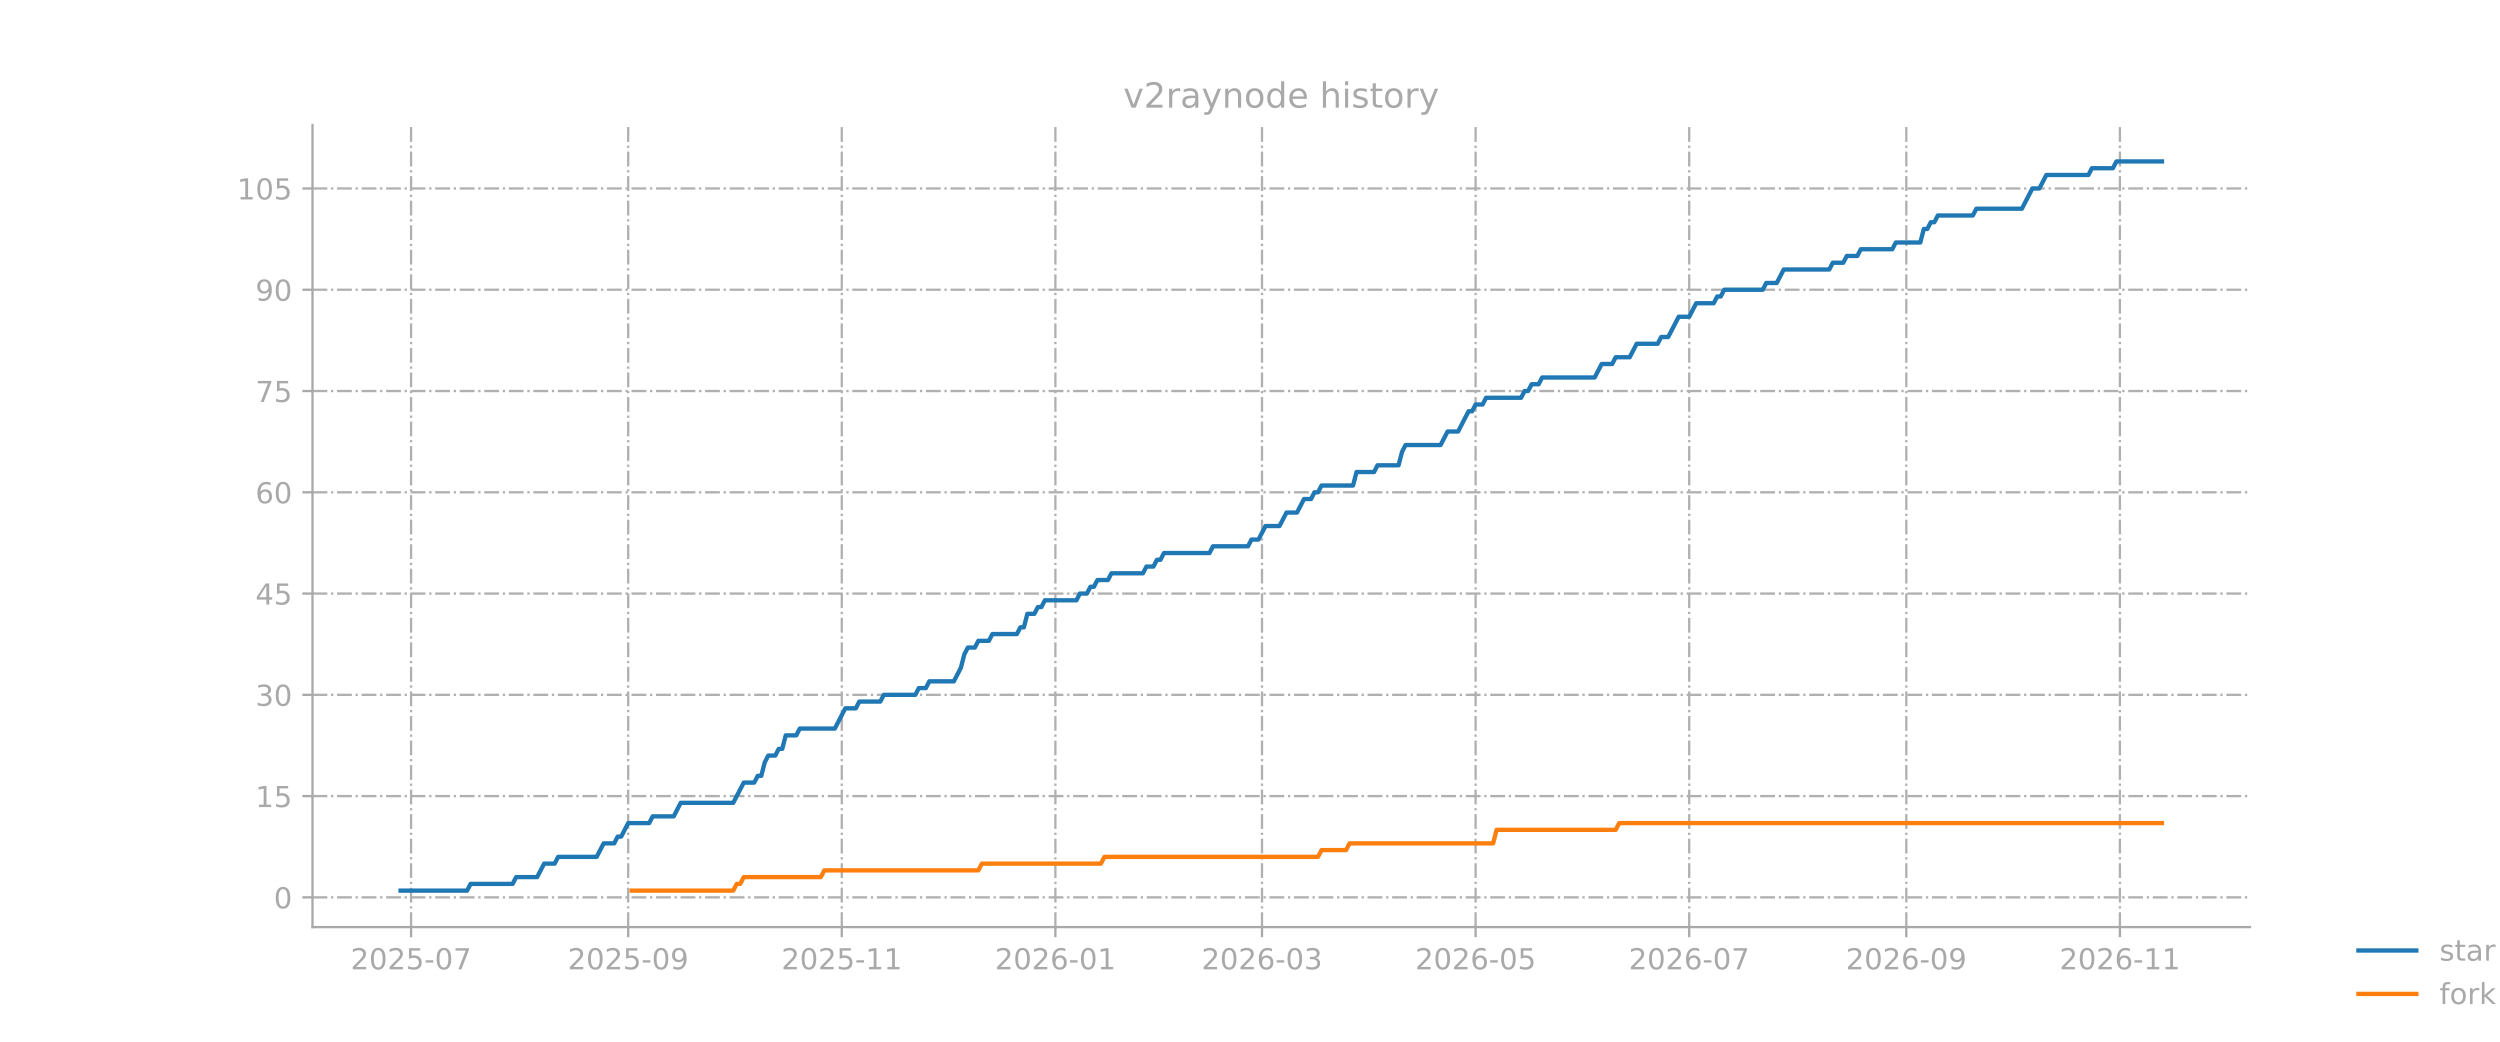
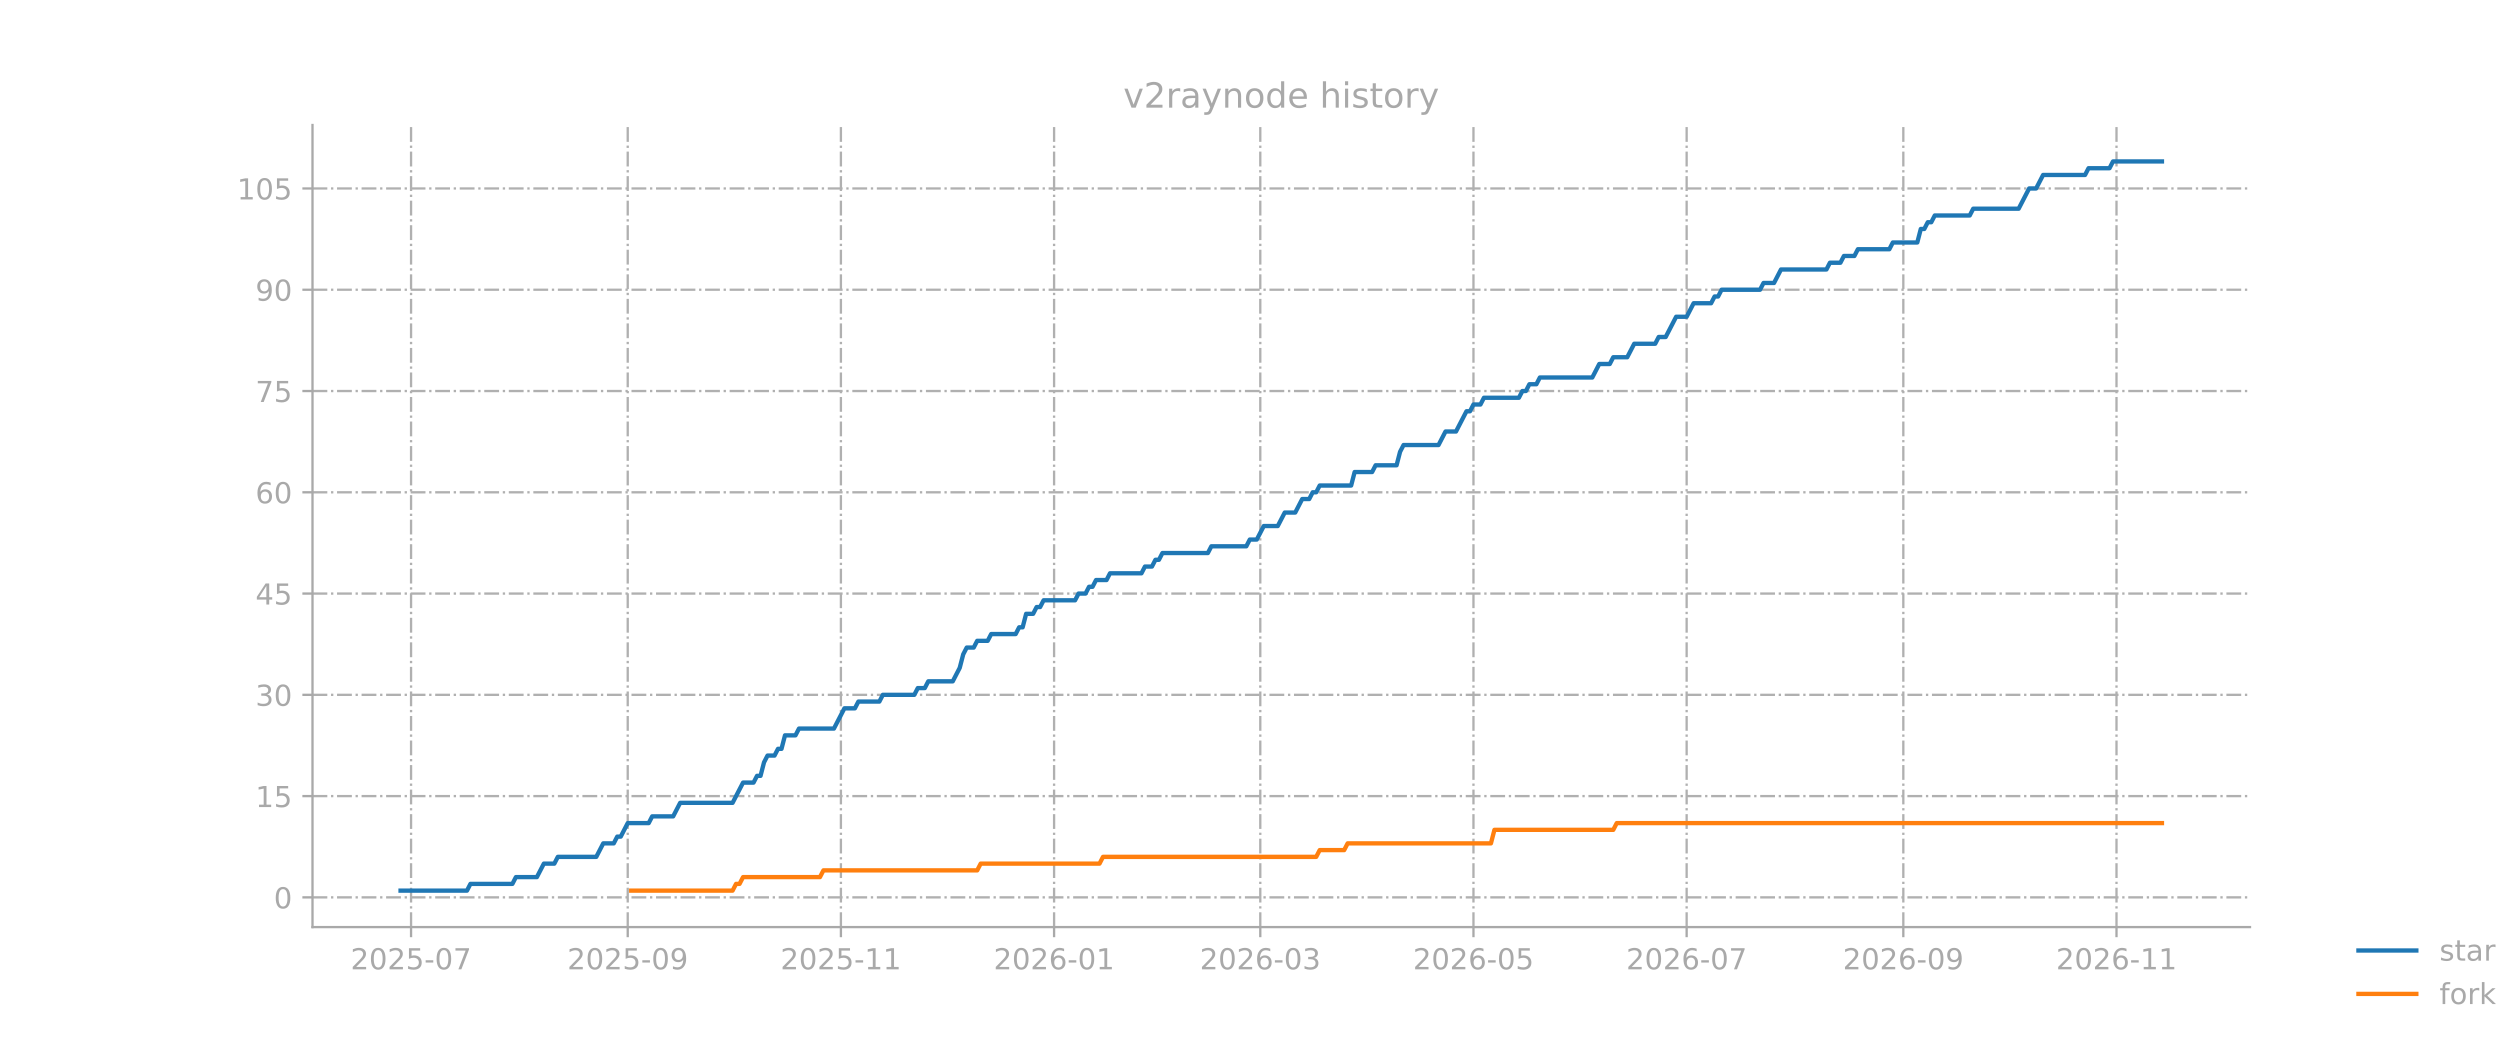
<svg xmlns="http://www.w3.org/2000/svg" xmlns:xlink="http://www.w3.org/1999/xlink" width="864pt" height="360pt" viewBox="0 0 864 360" version="1.1">
  <defs>
    <style type="text/css">*{stroke-linejoin: round; stroke-linecap: butt}</style>
  </defs>
  <g id="figure_1">
    <g id="patch_1">
      <path d="M 0 360  L 864 360  L 864 0  L 0 0  L 0 360  z " style="fill: none; opacity: 0" />
    </g>
    <g id="axes_1">
      <g id="patch_2">
        <path d="M 108 320.4  L 777.6 320.4  L 777.6 43.2  L 108 43.2  L 108 320.4  z " style="fill: none; opacity: 0" />
      </g>
      <g id="matplotlib.axis_1">
        <g id="xtick_1">
          <g id="line2d_1">
-             <path d="M 142.067 320.4  L 142.067 43.2  " clip-path="url(#p686d93d2df)" style="fill: none; stroke-dasharray: 5.12,1.28,0.8,1.28; stroke-dashoffset: 0; stroke: #b0b0b0; stroke-width: 0.8" />
+             <path d="M 142.06 320.4  L 142.06 43.2  " clip-path="url(#pf72a02ad13)" style="fill: none; stroke-dasharray: 5.12,1.28,0.8,1.28; stroke-dashoffset: 0; stroke: #b0b0b0; stroke-width: 0.8" />
          </g>
          <g id="line2d_2">
            <defs>
-               <path id="mcee6e2170f" d="M 0 0  L 0 3.5  " style="stroke: #a9a9a9; stroke-width: 0.8" />
+               <path id="m223959c2ec" d="M 0 0  L 0 3.5  " style="stroke: #a9a9a9; stroke-width: 0.8" />
            </defs>
            <g>
-               <use xlink:href="#mcee6e2170f" x="142.067" y="320.4" style="fill: #a9a9a9; stroke: #a9a9a9; stroke-width: 0.8" />
+               <use xlink:href="#m223959c2ec" x="142.06" y="320.4" style="fill: #a9a9a9; stroke: #a9a9a9; stroke-width: 0.8" />
            </g>
          </g>
          <g id="text_1">
-             <g style="fill: #a9a9a9" transform="translate(121.1755 334.9977) scale(0.1 -0.1)">
+             <g style="fill: #a9a9a9" transform="translate(121.1683 334.9977) scale(0.1 -0.1)">
              <defs>
                <path id="DejaVuSans-15" d="M 1228 531  L 3431 531  L 3431 0  L 469 0  L 469 531  Q 828 903 1448 1529  Q 2069 2156 2228 2338  Q 2531 2678 2651 2914  Q 2772 3150 2772 3378  Q 2772 3750 2511 3984  Q 2250 4219 1831 4219  Q 1534 4219 1204 4116  Q 875 4013 500 3803  L 500 4441  Q 881 4594 1212 4672  Q 1544 4750 1819 4750  Q 2544 4750 2975 4387  Q 3406 4025 3406 3419  Q 3406 3131 3298 2873  Q 3191 2616 2906 2266  Q 2828 2175 2409 1742  Q 1991 1309 1228 531  z " transform="scale(0.015625)" />
                <path id="DejaVuSans-13" d="M 2034 4250  Q 1547 4250 1301 3770  Q 1056 3291 1056 2328  Q 1056 1369 1301 889  Q 1547 409 2034 409  Q 2525 409 2770 889  Q 3016 1369 3016 2328  Q 3016 3291 2770 3770  Q 2525 4250 2034 4250  z M 2034 4750  Q 2819 4750 3233 4129  Q 3647 3509 3647 2328  Q 3647 1150 3233 529  Q 2819 -91 2034 -91  Q 1250 -91 836 529  Q 422 1150 422 2328  Q 422 3509 836 4129  Q 1250 4750 2034 4750  z " transform="scale(0.015625)" />
                <path id="DejaVuSans-18" d="M 691 4666  L 3169 4666  L 3169 4134  L 1269 4134  L 1269 2991  Q 1406 3038 1543 3061  Q 1681 3084 1819 3084  Q 2600 3084 3056 2656  Q 3513 2228 3513 1497  Q 3513 744 3044 326  Q 2575 -91 1722 -91  Q 1428 -91 1123 -41  Q 819 9 494 109  L 494 744  Q 775 591 1075 516  Q 1375 441 1709 441  Q 2250 441 2565 725  Q 2881 1009 2881 1497  Q 2881 1984 2565 2268  Q 2250 2553 1709 2553  Q 1456 2553 1204 2497  Q 953 2441 691 2322  L 691 4666  z " transform="scale(0.015625)" />
                <path id="DejaVuSans-10" d="M 313 2009  L 1997 2009  L 1997 1497  L 313 1497  L 313 2009  z " transform="scale(0.015625)" />
                <path id="DejaVuSans-1a" d="M 525 4666  L 3525 4666  L 3525 4397  L 1831 0  L 1172 0  L 2766 4134  L 525 4134  L 525 4666  z " transform="scale(0.015625)" />
              </defs>
              <use xlink:href="#DejaVuSans-15" />
              <use xlink:href="#DejaVuSans-13" transform="translate(63.625 0)" />
              <use xlink:href="#DejaVuSans-15" transform="translate(127.25 0)" />
              <use xlink:href="#DejaVuSans-18" transform="translate(190.875 0)" />
              <use xlink:href="#DejaVuSans-10" transform="translate(254.5 0)" />
              <use xlink:href="#DejaVuSans-13" transform="translate(290.5781 0)" />
              <use xlink:href="#DejaVuSans-1a" transform="translate(354.2031 0)" />
            </g>
          </g>
        </g>
        <g id="xtick_2">
          <g id="line2d_3">
-             <path d="M 217.099 320.4  L 217.099 43.2  " clip-path="url(#p686d93d2df)" style="fill: none; stroke-dasharray: 5.12,1.28,0.8,1.28; stroke-dashoffset: 0; stroke: #b0b0b0; stroke-width: 0.8" />
+             <path d="M 216.943 320.4  L 216.943 43.2  " clip-path="url(#pf72a02ad13)" style="fill: none; stroke-dasharray: 5.12,1.28,0.8,1.28; stroke-dashoffset: 0; stroke: #b0b0b0; stroke-width: 0.8" />
          </g>
          <g id="line2d_4">
            <g>
-               <use xlink:href="#mcee6e2170f" x="217.099" y="320.4" style="fill: #a9a9a9; stroke: #a9a9a9; stroke-width: 0.8" />
+               <use xlink:href="#m223959c2ec" x="216.943" y="320.4" style="fill: #a9a9a9; stroke: #a9a9a9; stroke-width: 0.8" />
            </g>
          </g>
          <g id="text_2">
-             <g style="fill: #a9a9a9" transform="translate(196.2075 334.9977) scale(0.1 -0.1)">
+             <g style="fill: #a9a9a9" transform="translate(196.0515 334.9977) scale(0.1 -0.1)">
              <defs>
                <path id="DejaVuSans-1c" d="M 703 97  L 703 672  Q 941 559 1184 500  Q 1428 441 1663 441  Q 2288 441 2617 861  Q 2947 1281 2994 2138  Q 2813 1869 2534 1725  Q 2256 1581 1919 1581  Q 1219 1581 811 2004  Q 403 2428 403 3163  Q 403 3881 828 4315  Q 1253 4750 1959 4750  Q 2769 4750 3195 4129  Q 3622 3509 3622 2328  Q 3622 1225 3098 567  Q 2575 -91 1691 -91  Q 1453 -91 1209 -44  Q 966 3 703 97  z M 1959 2075  Q 2384 2075 2632 2365  Q 2881 2656 2881 3163  Q 2881 3666 2632 3958  Q 2384 4250 1959 4250  Q 1534 4250 1286 3958  Q 1038 3666 1038 3163  Q 1038 2656 1286 2365  Q 1534 2075 1959 2075  z " transform="scale(0.015625)" />
              </defs>
              <use xlink:href="#DejaVuSans-15" />
              <use xlink:href="#DejaVuSans-13" transform="translate(63.625 0)" />
              <use xlink:href="#DejaVuSans-15" transform="translate(127.25 0)" />
              <use xlink:href="#DejaVuSans-18" transform="translate(190.875 0)" />
              <use xlink:href="#DejaVuSans-10" transform="translate(254.5 0)" />
              <use xlink:href="#DejaVuSans-13" transform="translate(290.5781 0)" />
              <use xlink:href="#DejaVuSans-1c" transform="translate(354.2031 0)" />
            </g>
          </g>
        </g>
        <g id="xtick_3">
          <g id="line2d_5">
-             <path d="M 290.921 320.4  L 290.921 43.2  " clip-path="url(#p686d93d2df)" style="fill: none; stroke-dasharray: 5.12,1.28,0.8,1.28; stroke-dashoffset: 0; stroke: #b0b0b0; stroke-width: 0.8" />
+             <path d="M 290.618 320.4  L 290.618 43.2  " clip-path="url(#pf72a02ad13)" style="fill: none; stroke-dasharray: 5.12,1.28,0.8,1.28; stroke-dashoffset: 0; stroke: #b0b0b0; stroke-width: 0.8" />
          </g>
          <g id="line2d_6">
            <g>
-               <use xlink:href="#mcee6e2170f" x="290.921" y="320.4" style="fill: #a9a9a9; stroke: #a9a9a9; stroke-width: 0.8" />
+               <use xlink:href="#m223959c2ec" x="290.618" y="320.4" style="fill: #a9a9a9; stroke: #a9a9a9; stroke-width: 0.8" />
            </g>
          </g>
          <g id="text_3">
-             <g style="fill: #a9a9a9" transform="translate(270.0293 334.9977) scale(0.1 -0.1)">
+             <g style="fill: #a9a9a9" transform="translate(269.7268 334.9977) scale(0.1 -0.1)">
              <defs>
                <path id="DejaVuSans-14" d="M 794 531  L 1825 531  L 1825 4091  L 703 3866  L 703 4441  L 1819 4666  L 2450 4666  L 2450 531  L 3481 531  L 3481 0  L 794 0  L 794 531  z " transform="scale(0.015625)" />
              </defs>
              <use xlink:href="#DejaVuSans-15" />
              <use xlink:href="#DejaVuSans-13" transform="translate(63.625 0)" />
              <use xlink:href="#DejaVuSans-15" transform="translate(127.25 0)" />
              <use xlink:href="#DejaVuSans-18" transform="translate(190.875 0)" />
              <use xlink:href="#DejaVuSans-10" transform="translate(254.5 0)" />
              <use xlink:href="#DejaVuSans-14" transform="translate(290.5781 0)" />
              <use xlink:href="#DejaVuSans-14" transform="translate(354.2031 0)" />
            </g>
          </g>
        </g>
        <g id="xtick_4">
          <g id="line2d_7">
-             <path d="M 364.743 320.4  L 364.743 43.2  " clip-path="url(#p686d93d2df)" style="fill: none; stroke-dasharray: 5.12,1.28,0.8,1.28; stroke-dashoffset: 0; stroke: #b0b0b0; stroke-width: 0.8" />
+             <path d="M 364.294 320.4  L 364.294 43.2  " clip-path="url(#pf72a02ad13)" style="fill: none; stroke-dasharray: 5.12,1.28,0.8,1.28; stroke-dashoffset: 0; stroke: #b0b0b0; stroke-width: 0.8" />
          </g>
          <g id="line2d_8">
            <g>
-               <use xlink:href="#mcee6e2170f" x="364.743" y="320.4" style="fill: #a9a9a9; stroke: #a9a9a9; stroke-width: 0.8" />
+               <use xlink:href="#m223959c2ec" x="364.294" y="320.4" style="fill: #a9a9a9; stroke: #a9a9a9; stroke-width: 0.8" />
            </g>
          </g>
          <g id="text_4">
-             <g style="fill: #a9a9a9" transform="translate(343.8511 334.9977) scale(0.1 -0.1)">
+             <g style="fill: #a9a9a9" transform="translate(343.4021 334.9977) scale(0.1 -0.1)">
              <defs>
                <path id="DejaVuSans-19" d="M 2113 2584  Q 1688 2584 1439 2293  Q 1191 2003 1191 1497  Q 1191 994 1439 701  Q 1688 409 2113 409  Q 2538 409 2786 701  Q 3034 994 3034 1497  Q 3034 2003 2786 2293  Q 2538 2584 2113 2584  z M 3366 4563  L 3366 3988  Q 3128 4100 2886 4159  Q 2644 4219 2406 4219  Q 1781 4219 1451 3797  Q 1122 3375 1075 2522  Q 1259 2794 1537 2939  Q 1816 3084 2150 3084  Q 2853 3084 3261 2657  Q 3669 2231 3669 1497  Q 3669 778 3244 343  Q 2819 -91 2113 -91  Q 1303 -91 875 529  Q 447 1150 447 2328  Q 447 3434 972 4092  Q 1497 4750 2381 4750  Q 2619 4750 2861 4703  Q 3103 4656 3366 4563  z " transform="scale(0.015625)" />
              </defs>
              <use xlink:href="#DejaVuSans-15" />
              <use xlink:href="#DejaVuSans-13" transform="translate(63.625 0)" />
              <use xlink:href="#DejaVuSans-15" transform="translate(127.25 0)" />
              <use xlink:href="#DejaVuSans-19" transform="translate(190.875 0)" />
              <use xlink:href="#DejaVuSans-10" transform="translate(254.5 0)" />
              <use xlink:href="#DejaVuSans-13" transform="translate(290.5781 0)" />
              <use xlink:href="#DejaVuSans-14" transform="translate(354.2031 0)" />
            </g>
          </g>
        </g>
        <g id="xtick_5">
          <g id="line2d_9">
-             <path d="M 436.144 320.4  L 436.144 43.2  " clip-path="url(#p686d93d2df)" style="fill: none; stroke-dasharray: 5.12,1.28,0.8,1.28; stroke-dashoffset: 0; stroke: #b0b0b0; stroke-width: 0.8" />
+             <path d="M 435.553 320.4  L 435.553 43.2  " clip-path="url(#pf72a02ad13)" style="fill: none; stroke-dasharray: 5.12,1.28,0.8,1.28; stroke-dashoffset: 0; stroke: #b0b0b0; stroke-width: 0.8" />
          </g>
          <g id="line2d_10">
            <g>
-               <use xlink:href="#mcee6e2170f" x="436.144" y="320.4" style="fill: #a9a9a9; stroke: #a9a9a9; stroke-width: 0.8" />
+               <use xlink:href="#m223959c2ec" x="435.553" y="320.4" style="fill: #a9a9a9; stroke: #a9a9a9; stroke-width: 0.8" />
            </g>
          </g>
          <g id="text_5">
-             <g style="fill: #a9a9a9" transform="translate(415.2525 334.9977) scale(0.1 -0.1)">
+             <g style="fill: #a9a9a9" transform="translate(414.6618 334.9977) scale(0.1 -0.1)">
              <defs>
                <path id="DejaVuSans-16" d="M 2597 2516  Q 3050 2419 3304 2112  Q 3559 1806 3559 1356  Q 3559 666 3084 287  Q 2609 -91 1734 -91  Q 1441 -91 1130 -33  Q 819 25 488 141  L 488 750  Q 750 597 1062 519  Q 1375 441 1716 441  Q 2309 441 2620 675  Q 2931 909 2931 1356  Q 2931 1769 2642 2001  Q 2353 2234 1838 2234  L 1294 2234  L 1294 2753  L 1863 2753  Q 2328 2753 2575 2939  Q 2822 3125 2822 3475  Q 2822 3834 2567 4026  Q 2313 4219 1838 4219  Q 1578 4219 1281 4162  Q 984 4106 628 3988  L 628 4550  Q 988 4650 1302 4700  Q 1616 4750 1894 4750  Q 2613 4750 3031 4423  Q 3450 4097 3450 3541  Q 3450 3153 3228 2886  Q 3006 2619 2597 2516  z " transform="scale(0.015625)" />
              </defs>
              <use xlink:href="#DejaVuSans-15" />
              <use xlink:href="#DejaVuSans-13" transform="translate(63.625 0)" />
              <use xlink:href="#DejaVuSans-15" transform="translate(127.25 0)" />
              <use xlink:href="#DejaVuSans-19" transform="translate(190.875 0)" />
              <use xlink:href="#DejaVuSans-10" transform="translate(254.5 0)" />
              <use xlink:href="#DejaVuSans-13" transform="translate(290.5781 0)" />
              <use xlink:href="#DejaVuSans-16" transform="translate(354.2031 0)" />
            </g>
          </g>
        </g>
        <g id="xtick_6">
          <g id="line2d_11">
-             <path d="M 509.966 320.4  L 509.966 43.2  " clip-path="url(#p686d93d2df)" style="fill: none; stroke-dasharray: 5.12,1.28,0.8,1.28; stroke-dashoffset: 0; stroke: #b0b0b0; stroke-width: 0.8" />
+             <path d="M 509.229 320.4  L 509.229 43.2  " clip-path="url(#pf72a02ad13)" style="fill: none; stroke-dasharray: 5.12,1.28,0.8,1.28; stroke-dashoffset: 0; stroke: #b0b0b0; stroke-width: 0.8" />
          </g>
          <g id="line2d_12">
            <g>
-               <use xlink:href="#mcee6e2170f" x="509.966" y="320.4" style="fill: #a9a9a9; stroke: #a9a9a9; stroke-width: 0.8" />
+               <use xlink:href="#m223959c2ec" x="509.229" y="320.4" style="fill: #a9a9a9; stroke: #a9a9a9; stroke-width: 0.8" />
            </g>
          </g>
          <g id="text_6">
-             <g style="fill: #a9a9a9" transform="translate(489.0743 334.9977) scale(0.1 -0.1)">
+             <g style="fill: #a9a9a9" transform="translate(488.3372 334.9977) scale(0.1 -0.1)">
              <use xlink:href="#DejaVuSans-15" />
              <use xlink:href="#DejaVuSans-13" transform="translate(63.625 0)" />
              <use xlink:href="#DejaVuSans-15" transform="translate(127.25 0)" />
              <use xlink:href="#DejaVuSans-19" transform="translate(190.875 0)" />
              <use xlink:href="#DejaVuSans-10" transform="translate(254.5 0)" />
              <use xlink:href="#DejaVuSans-13" transform="translate(290.5781 0)" />
              <use xlink:href="#DejaVuSans-18" transform="translate(354.2031 0)" />
            </g>
          </g>
        </g>
        <g id="xtick_7">
          <g id="line2d_13">
-             <path d="M 583.788 320.4  L 583.788 43.2  " clip-path="url(#p686d93d2df)" style="fill: none; stroke-dasharray: 5.12,1.28,0.8,1.28; stroke-dashoffset: 0; stroke: #b0b0b0; stroke-width: 0.8" />
+             <path d="M 582.904 320.4  L 582.904 43.2  " clip-path="url(#pf72a02ad13)" style="fill: none; stroke-dasharray: 5.12,1.28,0.8,1.28; stroke-dashoffset: 0; stroke: #b0b0b0; stroke-width: 0.8" />
          </g>
          <g id="line2d_14">
            <g>
-               <use xlink:href="#mcee6e2170f" x="583.788" y="320.4" style="fill: #a9a9a9; stroke: #a9a9a9; stroke-width: 0.8" />
+               <use xlink:href="#m223959c2ec" x="582.904" y="320.4" style="fill: #a9a9a9; stroke: #a9a9a9; stroke-width: 0.8" />
            </g>
          </g>
          <g id="text_7">
-             <g style="fill: #a9a9a9" transform="translate(562.8961 334.9977) scale(0.1 -0.1)">
+             <g style="fill: #a9a9a9" transform="translate(562.0125 334.9977) scale(0.1 -0.1)">
              <use xlink:href="#DejaVuSans-15" />
              <use xlink:href="#DejaVuSans-13" transform="translate(63.625 0)" />
              <use xlink:href="#DejaVuSans-15" transform="translate(127.25 0)" />
              <use xlink:href="#DejaVuSans-19" transform="translate(190.875 0)" />
              <use xlink:href="#DejaVuSans-10" transform="translate(254.5 0)" />
              <use xlink:href="#DejaVuSans-13" transform="translate(290.5781 0)" />
              <use xlink:href="#DejaVuSans-1a" transform="translate(354.2031 0)" />
            </g>
          </g>
        </g>
        <g id="xtick_8">
          <g id="line2d_15">
-             <path d="M 658.82 320.4  L 658.82 43.2  " clip-path="url(#p686d93d2df)" style="fill: none; stroke-dasharray: 5.12,1.28,0.8,1.28; stroke-dashoffset: 0; stroke: #b0b0b0; stroke-width: 0.8" />
+             <path d="M 657.787 320.4  L 657.787 43.2  " clip-path="url(#pf72a02ad13)" style="fill: none; stroke-dasharray: 5.12,1.28,0.8,1.28; stroke-dashoffset: 0; stroke: #b0b0b0; stroke-width: 0.8" />
          </g>
          <g id="line2d_16">
            <g>
-               <use xlink:href="#mcee6e2170f" x="658.82" y="320.4" style="fill: #a9a9a9; stroke: #a9a9a9; stroke-width: 0.8" />
+               <use xlink:href="#m223959c2ec" x="657.787" y="320.4" style="fill: #a9a9a9; stroke: #a9a9a9; stroke-width: 0.8" />
            </g>
          </g>
          <g id="text_8">
-             <g style="fill: #a9a9a9" transform="translate(637.9281 334.9977) scale(0.1 -0.1)">
+             <g style="fill: #a9a9a9" transform="translate(636.8956 334.9977) scale(0.1 -0.1)">
              <use xlink:href="#DejaVuSans-15" />
              <use xlink:href="#DejaVuSans-13" transform="translate(63.625 0)" />
              <use xlink:href="#DejaVuSans-15" transform="translate(127.25 0)" />
              <use xlink:href="#DejaVuSans-19" transform="translate(190.875 0)" />
              <use xlink:href="#DejaVuSans-10" transform="translate(254.5 0)" />
              <use xlink:href="#DejaVuSans-13" transform="translate(290.5781 0)" />
              <use xlink:href="#DejaVuSans-1c" transform="translate(354.2031 0)" />
            </g>
          </g>
        </g>
        <g id="xtick_9">
          <g id="line2d_17">
-             <path d="M 732.641 320.4  L 732.641 43.2  " clip-path="url(#p686d93d2df)" style="fill: none; stroke-dasharray: 5.12,1.28,0.8,1.28; stroke-dashoffset: 0; stroke: #b0b0b0; stroke-width: 0.8" />
+             <path d="M 731.462 320.4  L 731.462 43.2  " clip-path="url(#pf72a02ad13)" style="fill: none; stroke-dasharray: 5.12,1.28,0.8,1.28; stroke-dashoffset: 0; stroke: #b0b0b0; stroke-width: 0.8" />
          </g>
          <g id="line2d_18">
            <g>
-               <use xlink:href="#mcee6e2170f" x="732.641" y="320.4" style="fill: #a9a9a9; stroke: #a9a9a9; stroke-width: 0.8" />
+               <use xlink:href="#m223959c2ec" x="731.462" y="320.4" style="fill: #a9a9a9; stroke: #a9a9a9; stroke-width: 0.8" />
            </g>
          </g>
          <g id="text_9">
-             <g style="fill: #a9a9a9" transform="translate(711.7499 334.9977) scale(0.1 -0.1)">
+             <g style="fill: #a9a9a9" transform="translate(710.5709 334.9977) scale(0.1 -0.1)">
              <use xlink:href="#DejaVuSans-15" />
              <use xlink:href="#DejaVuSans-13" transform="translate(63.625 0)" />
              <use xlink:href="#DejaVuSans-15" transform="translate(127.25 0)" />
              <use xlink:href="#DejaVuSans-19" transform="translate(190.875 0)" />
              <use xlink:href="#DejaVuSans-10" transform="translate(254.5 0)" />
              <use xlink:href="#DejaVuSans-14" transform="translate(290.5781 0)" />
              <use xlink:href="#DejaVuSans-14" transform="translate(354.2031 0)" />
            </g>
          </g>
        </g>
      </g>
      <g id="matplotlib.axis_2">
        <g id="ytick_1">
          <g id="line2d_19">
-             <path d="M 108 310.133  L 777.6 310.133  " clip-path="url(#p686d93d2df)" style="fill: none; stroke-dasharray: 5.12,1.28,0.8,1.28; stroke-dashoffset: 0; stroke: #b0b0b0; stroke-width: 0.8" />
+             <path d="M 108 310.133  L 777.6 310.133  " clip-path="url(#pf72a02ad13)" style="fill: none; stroke-dasharray: 5.12,1.28,0.8,1.28; stroke-dashoffset: 0; stroke: #b0b0b0; stroke-width: 0.8" />
          </g>
          <g id="line2d_20">
            <defs>
-               <path id="m951099c99f" d="M 0 0  L -3.5 0  " style="stroke: #a9a9a9; stroke-width: 0.8" />
+               <path id="m854029af88" d="M 0 0  L -3.5 0  " style="stroke: #a9a9a9; stroke-width: 0.8" />
            </defs>
            <g>
-               <use xlink:href="#m951099c99f" x="108" y="310.133" style="fill: #a9a9a9; stroke: #a9a9a9; stroke-width: 0.8" />
+               <use xlink:href="#m854029af88" x="108" y="310.133" style="fill: #a9a9a9; stroke: #a9a9a9; stroke-width: 0.8" />
            </g>
          </g>
          <g id="text_10">
            <g style="fill: #a9a9a9" transform="translate(94.6375 313.9322) scale(0.1 -0.1)">
              <use xlink:href="#DejaVuSans-13" />
            </g>
          </g>
        </g>
        <g id="ytick_2">
          <g id="line2d_21">
-             <path d="M 108 275.133  L 777.6 275.133  " clip-path="url(#p686d93d2df)" style="fill: none; stroke-dasharray: 5.12,1.28,0.8,1.28; stroke-dashoffset: 0; stroke: #b0b0b0; stroke-width: 0.8" />
+             <path d="M 108 275.133  L 777.6 275.133  " clip-path="url(#pf72a02ad13)" style="fill: none; stroke-dasharray: 5.12,1.28,0.8,1.28; stroke-dashoffset: 0; stroke: #b0b0b0; stroke-width: 0.8" />
          </g>
          <g id="line2d_22">
            <g>
-               <use xlink:href="#m951099c99f" x="108" y="275.133" style="fill: #a9a9a9; stroke: #a9a9a9; stroke-width: 0.8" />
+               <use xlink:href="#m854029af88" x="108" y="275.133" style="fill: #a9a9a9; stroke: #a9a9a9; stroke-width: 0.8" />
            </g>
          </g>
          <g id="text_11">
            <g style="fill: #a9a9a9" transform="translate(88.275 278.9322) scale(0.1 -0.1)">
              <use xlink:href="#DejaVuSans-14" />
              <use xlink:href="#DejaVuSans-18" transform="translate(63.625 0)" />
            </g>
          </g>
        </g>
        <g id="ytick_3">
          <g id="line2d_23">
-             <path d="M 108 240.133  L 777.6 240.133  " clip-path="url(#p686d93d2df)" style="fill: none; stroke-dasharray: 5.12,1.28,0.8,1.28; stroke-dashoffset: 0; stroke: #b0b0b0; stroke-width: 0.8" />
+             <path d="M 108 240.133  L 777.6 240.133  " clip-path="url(#pf72a02ad13)" style="fill: none; stroke-dasharray: 5.12,1.28,0.8,1.28; stroke-dashoffset: 0; stroke: #b0b0b0; stroke-width: 0.8" />
          </g>
          <g id="line2d_24">
            <g>
-               <use xlink:href="#m951099c99f" x="108" y="240.133" style="fill: #a9a9a9; stroke: #a9a9a9; stroke-width: 0.8" />
+               <use xlink:href="#m854029af88" x="108" y="240.133" style="fill: #a9a9a9; stroke: #a9a9a9; stroke-width: 0.8" />
            </g>
          </g>
          <g id="text_12">
            <g style="fill: #a9a9a9" transform="translate(88.275 243.9322) scale(0.1 -0.1)">
              <use xlink:href="#DejaVuSans-16" />
              <use xlink:href="#DejaVuSans-13" transform="translate(63.625 0)" />
            </g>
          </g>
        </g>
        <g id="ytick_4">
          <g id="line2d_25">
-             <path d="M 108 205.133  L 777.6 205.133  " clip-path="url(#p686d93d2df)" style="fill: none; stroke-dasharray: 5.12,1.28,0.8,1.28; stroke-dashoffset: 0; stroke: #b0b0b0; stroke-width: 0.8" />
+             <path d="M 108 205.133  L 777.6 205.133  " clip-path="url(#pf72a02ad13)" style="fill: none; stroke-dasharray: 5.12,1.28,0.8,1.28; stroke-dashoffset: 0; stroke: #b0b0b0; stroke-width: 0.8" />
          </g>
          <g id="line2d_26">
            <g>
-               <use xlink:href="#m951099c99f" x="108" y="205.133" style="fill: #a9a9a9; stroke: #a9a9a9; stroke-width: 0.8" />
+               <use xlink:href="#m854029af88" x="108" y="205.133" style="fill: #a9a9a9; stroke: #a9a9a9; stroke-width: 0.8" />
            </g>
          </g>
          <g id="text_13">
            <g style="fill: #a9a9a9" transform="translate(88.275 208.9322) scale(0.1 -0.1)">
              <defs>
                <path id="DejaVuSans-17" d="M 2419 4116  L 825 1625  L 2419 1625  L 2419 4116  z M 2253 4666  L 3047 4666  L 3047 1625  L 3713 1625  L 3713 1100  L 3047 1100  L 3047 0  L 2419 0  L 2419 1100  L 313 1100  L 313 1709  L 2253 4666  z " transform="scale(0.015625)" />
              </defs>
              <use xlink:href="#DejaVuSans-17" />
              <use xlink:href="#DejaVuSans-18" transform="translate(63.625 0)" />
            </g>
          </g>
        </g>
        <g id="ytick_5">
          <g id="line2d_27">
-             <path d="M 108 170.133  L 777.6 170.133  " clip-path="url(#p686d93d2df)" style="fill: none; stroke-dasharray: 5.12,1.28,0.8,1.28; stroke-dashoffset: 0; stroke: #b0b0b0; stroke-width: 0.8" />
+             <path d="M 108 170.133  L 777.6 170.133  " clip-path="url(#pf72a02ad13)" style="fill: none; stroke-dasharray: 5.12,1.28,0.8,1.28; stroke-dashoffset: 0; stroke: #b0b0b0; stroke-width: 0.8" />
          </g>
          <g id="line2d_28">
            <g>
-               <use xlink:href="#m951099c99f" x="108" y="170.133" style="fill: #a9a9a9; stroke: #a9a9a9; stroke-width: 0.8" />
+               <use xlink:href="#m854029af88" x="108" y="170.133" style="fill: #a9a9a9; stroke: #a9a9a9; stroke-width: 0.8" />
            </g>
          </g>
          <g id="text_14">
            <g style="fill: #a9a9a9" transform="translate(88.275 173.9322) scale(0.1 -0.1)">
              <use xlink:href="#DejaVuSans-19" />
              <use xlink:href="#DejaVuSans-13" transform="translate(63.625 0)" />
            </g>
          </g>
        </g>
        <g id="ytick_6">
          <g id="line2d_29">
-             <path d="M 108 135.133  L 777.6 135.133  " clip-path="url(#p686d93d2df)" style="fill: none; stroke-dasharray: 5.12,1.28,0.8,1.28; stroke-dashoffset: 0; stroke: #b0b0b0; stroke-width: 0.8" />
+             <path d="M 108 135.133  L 777.6 135.133  " clip-path="url(#pf72a02ad13)" style="fill: none; stroke-dasharray: 5.12,1.28,0.8,1.28; stroke-dashoffset: 0; stroke: #b0b0b0; stroke-width: 0.8" />
          </g>
          <g id="line2d_30">
            <g>
-               <use xlink:href="#m951099c99f" x="108" y="135.133" style="fill: #a9a9a9; stroke: #a9a9a9; stroke-width: 0.8" />
+               <use xlink:href="#m854029af88" x="108" y="135.133" style="fill: #a9a9a9; stroke: #a9a9a9; stroke-width: 0.8" />
            </g>
          </g>
          <g id="text_15">
            <g style="fill: #a9a9a9" transform="translate(88.275 138.9322) scale(0.1 -0.1)">
              <use xlink:href="#DejaVuSans-1a" />
              <use xlink:href="#DejaVuSans-18" transform="translate(63.625 0)" />
            </g>
          </g>
        </g>
        <g id="ytick_7">
          <g id="line2d_31">
-             <path d="M 108 100.133  L 777.6 100.133  " clip-path="url(#p686d93d2df)" style="fill: none; stroke-dasharray: 5.12,1.28,0.8,1.28; stroke-dashoffset: 0; stroke: #b0b0b0; stroke-width: 0.8" />
+             <path d="M 108 100.133  L 777.6 100.133  " clip-path="url(#pf72a02ad13)" style="fill: none; stroke-dasharray: 5.12,1.28,0.8,1.28; stroke-dashoffset: 0; stroke: #b0b0b0; stroke-width: 0.8" />
          </g>
          <g id="line2d_32">
            <g>
-               <use xlink:href="#m951099c99f" x="108" y="100.133" style="fill: #a9a9a9; stroke: #a9a9a9; stroke-width: 0.8" />
+               <use xlink:href="#m854029af88" x="108" y="100.133" style="fill: #a9a9a9; stroke: #a9a9a9; stroke-width: 0.8" />
            </g>
          </g>
          <g id="text_16">
            <g style="fill: #a9a9a9" transform="translate(88.275 103.9322) scale(0.1 -0.1)">
              <use xlink:href="#DejaVuSans-1c" />
              <use xlink:href="#DejaVuSans-13" transform="translate(63.625 0)" />
            </g>
          </g>
        </g>
        <g id="ytick_8">
          <g id="line2d_33">
-             <path d="M 108 65.133  L 777.6 65.133  " clip-path="url(#p686d93d2df)" style="fill: none; stroke-dasharray: 5.12,1.28,0.8,1.28; stroke-dashoffset: 0; stroke: #b0b0b0; stroke-width: 0.8" />
+             <path d="M 108 65.133  L 777.6 65.133  " clip-path="url(#pf72a02ad13)" style="fill: none; stroke-dasharray: 5.12,1.28,0.8,1.28; stroke-dashoffset: 0; stroke: #b0b0b0; stroke-width: 0.8" />
          </g>
          <g id="line2d_34">
            <g>
-               <use xlink:href="#m951099c99f" x="108" y="65.133" style="fill: #a9a9a9; stroke: #a9a9a9; stroke-width: 0.8" />
+               <use xlink:href="#m854029af88" x="108" y="65.133" style="fill: #a9a9a9; stroke: #a9a9a9; stroke-width: 0.8" />
            </g>
          </g>
          <g id="text_17">
            <g style="fill: #a9a9a9" transform="translate(81.9125 68.93216) scale(0.1 -0.1)">
              <use xlink:href="#DejaVuSans-14" />
              <use xlink:href="#DejaVuSans-13" transform="translate(63.625 0)" />
              <use xlink:href="#DejaVuSans-18" transform="translate(127.25 0)" />
            </g>
          </g>
        </g>
      </g>
      <g id="line2d_35">
-         <path d="M 138.436 307.8  L 161.43 307.8  L 162.64 305.467  L 177.163 305.467  L 178.373 303.133  L 185.634 303.133  L 188.054 298.467  L 191.685 298.467  L 192.895 296.133  L 206.207 296.133  L 208.628 291.467  L 212.258 291.467  L 213.468 289.133  L 214.679 289.133  L 217.099 284.467  L 224.36 284.467  L 225.57 282.133  L 232.831 282.133  L 235.252 277.467  L 253.405 277.467  L 257.035 270.467  L 260.666 270.467  L 261.876 268.133  L 263.086 268.133  L 264.296 263.467  L 265.507 261.133  L 267.927 261.133  L 269.137 258.8  L 270.347 258.8  L 271.558 254.133  L 275.188 254.133  L 276.398 251.8  L 288.5 251.8  L 292.131 244.8  L 295.762 244.8  L 296.972 242.467  L 304.233 242.467  L 305.443 240.133  L 316.335 240.133  L 317.545 237.8  L 319.965 237.8  L 321.176 235.467  L 329.647 235.467  L 332.067 230.8  L 333.277 226.133  L 334.488 223.8  L 336.908 223.8  L 338.118 221.467  L 341.749 221.467  L 342.959 219.133  L 351.43 219.133  L 352.641 216.8  L 353.851 216.8  L 355.061 212.133  L 357.481 212.133  L 358.692 209.8  L 359.902 209.8  L 361.112 207.467  L 372.004 207.467  L 373.214 205.133  L 375.634 205.133  L 376.844 202.8  L 378.055 202.8  L 379.265 200.467  L 382.895 200.467  L 384.106 198.133  L 394.997 198.133  L 396.208 195.8  L 398.628 195.8  L 399.838 193.467  L 401.048 193.467  L 402.259 191.133  L 417.991 191.133  L 419.201 188.8  L 431.303 188.8  L 432.513 186.467  L 434.934 186.467  L 437.354 181.8  L 442.195 181.8  L 444.615 177.133  L 448.246 177.133  L 450.666 172.467  L 453.087 172.467  L 454.297 170.133  L 455.507 170.133  L 456.717 167.8  L 467.609 167.8  L 468.819 163.133  L 474.87 163.133  L 476.08 160.8  L 483.341 160.8  L 484.552 156.133  L 485.762 153.8  L 497.864 153.8  L 500.284 149.133  L 503.915 149.133  L 507.545 142.133  L 508.756 142.133  L 509.966 139.8  L 512.386 139.8  L 513.596 137.467  L 525.698 137.467  L 526.908 135.133  L 528.119 135.133  L 529.329 132.8  L 531.749 132.8  L 532.959 130.467  L 551.112 130.467  L 553.533 125.8  L 557.163 125.8  L 558.373 123.467  L 563.214 123.467  L 565.635 118.8  L 572.896 118.8  L 574.106 116.467  L 576.526 116.467  L 580.157 109.467  L 583.788 109.467  L 586.208 104.8  L 592.259 104.8  L 593.469 102.467  L 594.679 102.467  L 595.889 100.133  L 609.202 100.133  L 610.412 97.8  L 614.042 97.8  L 616.463 93.133  L 632.195 93.133  L 633.405 90.8  L 637.036 90.8  L 638.246 88.467  L 641.877 88.467  L 643.087 86.133  L 653.979 86.133  L 655.189 83.8  L 663.66 83.8  L 664.87 79.133  L 666.081 79.133  L 667.291 76.8  L 668.501 76.8  L 669.711 74.467  L 681.813 74.467  L 683.023 72.133  L 698.756 72.133  L 702.386 65.133  L 704.807 65.133  L 707.227 60.467  L 721.75 60.467  L 722.96 58.133  L 730.221 58.133  L 731.431 55.8  L 747.164 55.8  L 747.164 55.8  " clip-path="url(#p686d93d2df)" style="fill: none; stroke: #1f77b4; stroke-width: 1.5; stroke-linecap: square" />
+         <path d="M 138.436 307.8  L 161.384 307.8  L 162.592 305.467  L 177.086 305.467  L 178.294 303.133  L 185.54 303.133  L 187.956 298.467  L 191.579 298.467  L 192.787 296.133  L 206.073 296.133  L 208.488 291.467  L 212.112 291.467  L 213.319 289.133  L 214.527 289.133  L 216.943 284.467  L 224.19 284.467  L 225.397 282.133  L 232.644 282.133  L 235.06 277.467  L 253.177 277.467  L 256.8 270.467  L 260.423 270.467  L 261.631 268.133  L 262.839 268.133  L 264.047 263.467  L 265.255 261.133  L 267.67 261.133  L 268.878 258.8  L 270.086 258.8  L 271.294 254.133  L 274.917 254.133  L 276.125 251.8  L 288.203 251.8  L 291.826 244.8  L 295.449 244.8  L 296.657 242.467  L 303.904 242.467  L 305.112 240.133  L 315.982 240.133  L 317.19 237.8  L 319.605 237.8  L 320.813 235.467  L 329.268 235.467  L 331.683 230.8  L 332.891 226.133  L 334.099 223.8  L 336.514 223.8  L 337.722 221.467  L 341.345 221.467  L 342.553 219.133  L 351.008 219.133  L 352.216 216.8  L 353.423 216.8  L 354.631 212.133  L 357.047 212.133  L 358.255 209.8  L 359.462 209.8  L 360.67 207.467  L 371.54 207.467  L 372.748 205.133  L 375.164 205.133  L 376.371 202.8  L 377.579 202.8  L 378.787 200.467  L 382.41 200.467  L 383.618 198.133  L 394.488 198.133  L 395.696 195.8  L 398.112 195.8  L 399.319 193.467  L 400.527 193.467  L 401.735 191.133  L 417.436 191.133  L 418.644 188.8  L 430.722 188.8  L 431.93 186.467  L 434.345 186.467  L 436.761 181.8  L 441.592 181.8  L 444.008 177.133  L 447.631 177.133  L 450.047 172.467  L 452.462 172.467  L 453.67 170.133  L 454.878 170.133  L 456.086 167.8  L 466.956 167.8  L 468.164 163.133  L 474.203 163.133  L 475.41 160.8  L 482.657 160.8  L 483.865 156.133  L 485.073 153.8  L 497.151 153.8  L 499.566 149.133  L 503.19 149.133  L 506.813 142.133  L 508.021 142.133  L 509.229 139.8  L 511.644 139.8  L 512.852 137.467  L 524.93 137.467  L 526.138 135.133  L 527.345 135.133  L 528.553 132.8  L 530.969 132.8  L 532.177 130.467  L 550.294 130.467  L 552.709 125.8  L 556.332 125.8  L 557.54 123.467  L 562.371 123.467  L 564.787 118.8  L 572.034 118.8  L 573.242 116.467  L 575.657 116.467  L 579.281 109.467  L 582.904 109.467  L 585.319 104.8  L 591.358 104.8  L 592.566 102.467  L 593.774 102.467  L 594.982 100.133  L 608.268 100.133  L 609.475 97.8  L 613.099 97.8  L 615.514 93.133  L 631.216 93.133  L 632.423 90.8  L 636.047 90.8  L 637.255 88.467  L 640.878 88.467  L 642.086 86.133  L 652.956 86.133  L 654.164 83.8  L 662.618 83.8  L 663.826 79.133  L 665.034 79.133  L 666.242 76.8  L 667.449 76.8  L 668.657 74.467  L 680.735 74.467  L 681.943 72.133  L 697.644 72.133  L 701.268 65.133  L 703.683 65.133  L 706.099 60.467  L 720.592 60.467  L 721.8 58.133  L 729.047 58.133  L 730.255 55.8  L 747.164 55.8  L 747.164 55.8  " clip-path="url(#pf72a02ad13)" style="fill: none; stroke: #1f77b4; stroke-width: 1.5; stroke-linecap: square" />
      </g>
      <g id="line2d_36">
-         <path d="M 218.309 307.8  L 253.405 307.8  L 254.615 305.467  L 255.825 305.467  L 257.035 303.133  L 283.66 303.133  L 284.87 300.8  L 338.118 300.8  L 339.328 298.467  L 380.475 298.467  L 381.685 296.133  L 455.507 296.133  L 456.717 293.8  L 465.189 293.8  L 466.399 291.467  L 516.017 291.467  L 517.227 286.8  L 558.373 286.8  L 559.584 284.467  L 747.164 284.467  L 747.164 284.467  " clip-path="url(#p686d93d2df)" style="fill: none; stroke: #ff7f0e; stroke-width: 1.5; stroke-linecap: square" />
+         <path d="M 218.151 307.8  L 253.177 307.8  L 254.384 305.467  L 255.592 305.467  L 256.8 303.133  L 283.371 303.133  L 284.579 300.8  L 337.722 300.8  L 338.93 298.467  L 379.995 298.467  L 381.203 296.133  L 454.878 296.133  L 456.086 293.8  L 464.54 293.8  L 465.748 291.467  L 515.268 291.467  L 516.475 286.8  L 557.54 286.8  L 558.748 284.467  L 747.164 284.467  L 747.164 284.467  " clip-path="url(#pf72a02ad13)" style="fill: none; stroke: #ff7f0e; stroke-width: 1.5; stroke-linecap: square" />
      </g>
      <g id="patch_3">
        <path d="M 108 320.4  L 108 43.2  " style="fill: none; stroke: #a9a9a9; stroke-width: 0.8; stroke-linejoin: miter; stroke-linecap: square" />
      </g>
      <g id="patch_4">
        <path d="M 777.6 320.4  L 777.6 43.2  " style="fill: none" />
      </g>
      <g id="patch_5">
        <path d="M 108 320.4  L 777.6 320.4  " style="fill: none; stroke: #a9a9a9; stroke-width: 0.8; stroke-linejoin: miter; stroke-linecap: square" />
      </g>
      <g id="patch_6">
        <path d="M 108 43.2  L 777.6 43.2  " style="fill: none" />
      </g>
      <g id="text_18">
        <g style="fill: #a9a9a9" transform="translate(388.2188 37.2) scale(0.12 -0.12)">
          <defs>
            <path id="DejaVuSans-59" d="M 191 3500  L 800 3500  L 1894 563  L 2988 3500  L 3597 3500  L 2284 0  L 1503 0  L 191 3500  z " transform="scale(0.015625)" />
            <path id="DejaVuSans-55" d="M 2631 2963  Q 2534 3019 2420 3045  Q 2306 3072 2169 3072  Q 1681 3072 1420 2755  Q 1159 2438 1159 1844  L 1159 0  L 581 0  L 581 3500  L 1159 3500  L 1159 2956  Q 1341 3275 1631 3429  Q 1922 3584 2338 3584  Q 2397 3584 2469 3576  Q 2541 3569 2628 3553  L 2631 2963  z " transform="scale(0.015625)" />
            <path id="DejaVuSans-44" d="M 2194 1759  Q 1497 1759 1228 1600  Q 959 1441 959 1056  Q 959 750 1161 570  Q 1363 391 1709 391  Q 2188 391 2477 730  Q 2766 1069 2766 1631  L 2766 1759  L 2194 1759  z M 3341 1997  L 3341 0  L 2766 0  L 2766 531  Q 2569 213 2275 61  Q 1981 -91 1556 -91  Q 1019 -91 701 211  Q 384 513 384 1019  Q 384 1609 779 1909  Q 1175 2209 1959 2209  L 2766 2209  L 2766 2266  Q 2766 2663 2505 2880  Q 2244 3097 1772 3097  Q 1472 3097 1187 3025  Q 903 2953 641 2809  L 641 3341  Q 956 3463 1253 3523  Q 1550 3584 1831 3584  Q 2591 3584 2966 3190  Q 3341 2797 3341 1997  z " transform="scale(0.015625)" />
            <path id="DejaVuSans-5c" d="M 2059 -325  Q 1816 -950 1584 -1140  Q 1353 -1331 966 -1331  L 506 -1331  L 506 -850  L 844 -850  Q 1081 -850 1212 -737  Q 1344 -625 1503 -206  L 1606 56  L 191 3500  L 800 3500  L 1894 763  L 2988 3500  L 3597 3500  L 2059 -325  z " transform="scale(0.015625)" />
            <path id="DejaVuSans-51" d="M 3513 2113  L 3513 0  L 2938 0  L 2938 2094  Q 2938 2591 2744 2837  Q 2550 3084 2163 3084  Q 1697 3084 1428 2787  Q 1159 2491 1159 1978  L 1159 0  L 581 0  L 581 3500  L 1159 3500  L 1159 2956  Q 1366 3272 1645 3428  Q 1925 3584 2291 3584  Q 2894 3584 3203 3211  Q 3513 2838 3513 2113  z " transform="scale(0.015625)" />
            <path id="DejaVuSans-52" d="M 1959 3097  Q 1497 3097 1228 2736  Q 959 2375 959 1747  Q 959 1119 1226 758  Q 1494 397 1959 397  Q 2419 397 2687 759  Q 2956 1122 2956 1747  Q 2956 2369 2687 2733  Q 2419 3097 1959 3097  z M 1959 3584  Q 2709 3584 3137 3096  Q 3566 2609 3566 1747  Q 3566 888 3137 398  Q 2709 -91 1959 -91  Q 1206 -91 779 398  Q 353 888 353 1747  Q 353 2609 779 3096  Q 1206 3584 1959 3584  z " transform="scale(0.015625)" />
            <path id="DejaVuSans-47" d="M 2906 2969  L 2906 4863  L 3481 4863  L 3481 0  L 2906 0  L 2906 525  Q 2725 213 2448 61  Q 2172 -91 1784 -91  Q 1150 -91 751 415  Q 353 922 353 1747  Q 353 2572 751 3078  Q 1150 3584 1784 3584  Q 2172 3584 2448 3432  Q 2725 3281 2906 2969  z M 947 1747  Q 947 1113 1208 752  Q 1469 391 1925 391  Q 2381 391 2643 752  Q 2906 1113 2906 1747  Q 2906 2381 2643 2742  Q 2381 3103 1925 3103  Q 1469 3103 1208 2742  Q 947 2381 947 1747  z " transform="scale(0.015625)" />
            <path id="DejaVuSans-48" d="M 3597 1894  L 3597 1613  L 953 1613  Q 991 1019 1311 708  Q 1631 397 2203 397  Q 2534 397 2845 478  Q 3156 559 3463 722  L 3463 178  Q 3153 47 2828 -22  Q 2503 -91 2169 -91  Q 1331 -91 842 396  Q 353 884 353 1716  Q 353 2575 817 3079  Q 1281 3584 2069 3584  Q 2775 3584 3186 3129  Q 3597 2675 3597 1894  z M 3022 2063  Q 3016 2534 2758 2815  Q 2500 3097 2075 3097  Q 1594 3097 1305 2825  Q 1016 2553 972 2059  L 3022 2063  z " transform="scale(0.015625)" />
            <path id="DejaVuSans-3" transform="scale(0.015625)" />
            <path id="DejaVuSans-4b" d="M 3513 2113  L 3513 0  L 2938 0  L 2938 2094  Q 2938 2591 2744 2837  Q 2550 3084 2163 3084  Q 1697 3084 1428 2787  Q 1159 2491 1159 1978  L 1159 0  L 581 0  L 581 4863  L 1159 4863  L 1159 2956  Q 1366 3272 1645 3428  Q 1925 3584 2291 3584  Q 2894 3584 3203 3211  Q 3513 2838 3513 2113  z " transform="scale(0.015625)" />
            <path id="DejaVuSans-4c" d="M 603 3500  L 1178 3500  L 1178 0  L 603 0  L 603 3500  z M 603 4863  L 1178 4863  L 1178 4134  L 603 4134  L 603 4863  z " transform="scale(0.015625)" />
            <path id="DejaVuSans-56" d="M 2834 3397  L 2834 2853  Q 2591 2978 2328 3040  Q 2066 3103 1784 3103  Q 1356 3103 1142 2972  Q 928 2841 928 2578  Q 928 2378 1081 2264  Q 1234 2150 1697 2047  L 1894 2003  Q 2506 1872 2764 1633  Q 3022 1394 3022 966  Q 3022 478 2636 193  Q 2250 -91 1575 -91  Q 1294 -91 989 -36  Q 684 19 347 128  L 347 722  Q 666 556 975 473  Q 1284 391 1588 391  Q 1994 391 2212 530  Q 2431 669 2431 922  Q 2431 1156 2273 1281  Q 2116 1406 1581 1522  L 1381 1569  Q 847 1681 609 1914  Q 372 2147 372 2553  Q 372 3047 722 3315  Q 1072 3584 1716 3584  Q 2034 3584 2315 3537  Q 2597 3491 2834 3397  z " transform="scale(0.015625)" />
            <path id="DejaVuSans-57" d="M 1172 4494  L 1172 3500  L 2356 3500  L 2356 3053  L 1172 3053  L 1172 1153  Q 1172 725 1289 603  Q 1406 481 1766 481  L 2356 481  L 2356 0  L 1766 0  Q 1100 0 847 248  Q 594 497 594 1153  L 594 3053  L 172 3053  L 172 3500  L 594 3500  L 594 4494  L 1172 4494  z " transform="scale(0.015625)" />
          </defs>
          <use xlink:href="#DejaVuSans-59" />
          <use xlink:href="#DejaVuSans-15" transform="translate(59.1875 0)" />
          <use xlink:href="#DejaVuSans-55" transform="translate(122.8125 0)" />
          <use xlink:href="#DejaVuSans-44" transform="translate(163.9219 0)" />
          <use xlink:href="#DejaVuSans-5c" transform="translate(225.2031 0)" />
          <use xlink:href="#DejaVuSans-51" transform="translate(284.3906 0)" />
          <use xlink:href="#DejaVuSans-52" transform="translate(347.7656 0)" />
          <use xlink:href="#DejaVuSans-47" transform="translate(408.9531 0)" />
          <use xlink:href="#DejaVuSans-48" transform="translate(472.4375 0)" />
          <use xlink:href="#DejaVuSans-3" transform="translate(533.9688 0)" />
          <use xlink:href="#DejaVuSans-4b" transform="translate(565.75 0)" />
          <use xlink:href="#DejaVuSans-4c" transform="translate(629.125 0)" />
          <use xlink:href="#DejaVuSans-56" transform="translate(656.9062 0)" />
          <use xlink:href="#DejaVuSans-57" transform="translate(709 0)" />
          <use xlink:href="#DejaVuSans-52" transform="translate(748.2031 0)" />
          <use xlink:href="#DejaVuSans-55" transform="translate(809.3906 0)" />
          <use xlink:href="#DejaVuSans-5c" transform="translate(850.5 0)" />
        </g>
      </g>
      <g id="legend_1">
        <g id="line2d_37">
          <path d="M 815.08 328.498  L 825.08 328.498  L 835.08 328.498  " style="fill: none; stroke: #1f77b4; stroke-width: 1.5; stroke-linecap: square" />
        </g>
        <g id="text_19">
          <g style="fill: #a9a9a9" transform="translate(843.08 331.9984) scale(0.1 -0.1)">
            <use xlink:href="#DejaVuSans-56" />
            <use xlink:href="#DejaVuSans-57" transform="translate(52.09375 0)" />
            <use xlink:href="#DejaVuSans-44" transform="translate(91.29688 0)" />
            <use xlink:href="#DejaVuSans-55" transform="translate(152.5781 0)" />
          </g>
        </g>
        <g id="line2d_38">
          <path d="M 815.08 343.499  L 825.08 343.499  L 835.08 343.499  " style="fill: none; stroke: #ff7f0e; stroke-width: 1.5; stroke-linecap: square" />
        </g>
        <g id="text_20">
          <g style="fill: #a9a9a9" transform="translate(843.08 346.9992) scale(0.1 -0.1)">
            <defs>
              <path id="DejaVuSans-49" d="M 2375 4863  L 2375 4384  L 1825 4384  Q 1516 4384 1395 4259  Q 1275 4134 1275 3809  L 1275 3500  L 2222 3500  L 2222 3053  L 1275 3053  L 1275 0  L 697 0  L 697 3053  L 147 3053  L 147 3500  L 697 3500  L 697 3744  Q 697 4328 969 4595  Q 1241 4863 1831 4863  L 2375 4863  z " transform="scale(0.015625)" />
              <path id="DejaVuSans-4e" d="M 581 4863  L 1159 4863  L 1159 1991  L 2875 3500  L 3609 3500  L 1753 1863  L 3688 0  L 2938 0  L 1159 1709  L 1159 0  L 581 0  L 581 4863  z " transform="scale(0.015625)" />
            </defs>
            <use xlink:href="#DejaVuSans-49" />
            <use xlink:href="#DejaVuSans-52" transform="translate(35.20312 0)" />
            <use xlink:href="#DejaVuSans-55" transform="translate(96.39062 0)" />
            <use xlink:href="#DejaVuSans-4e" transform="translate(137.5 0)" />
          </g>
        </g>
      </g>
    </g>
  </g>
  <defs>
-     <clipPath id="p686d93d2df">
+     <clipPath id="pf72a02ad13">
      <rect x="108" y="43.2" width="669.6" height="277.2" />
    </clipPath>
  </defs>
</svg>
